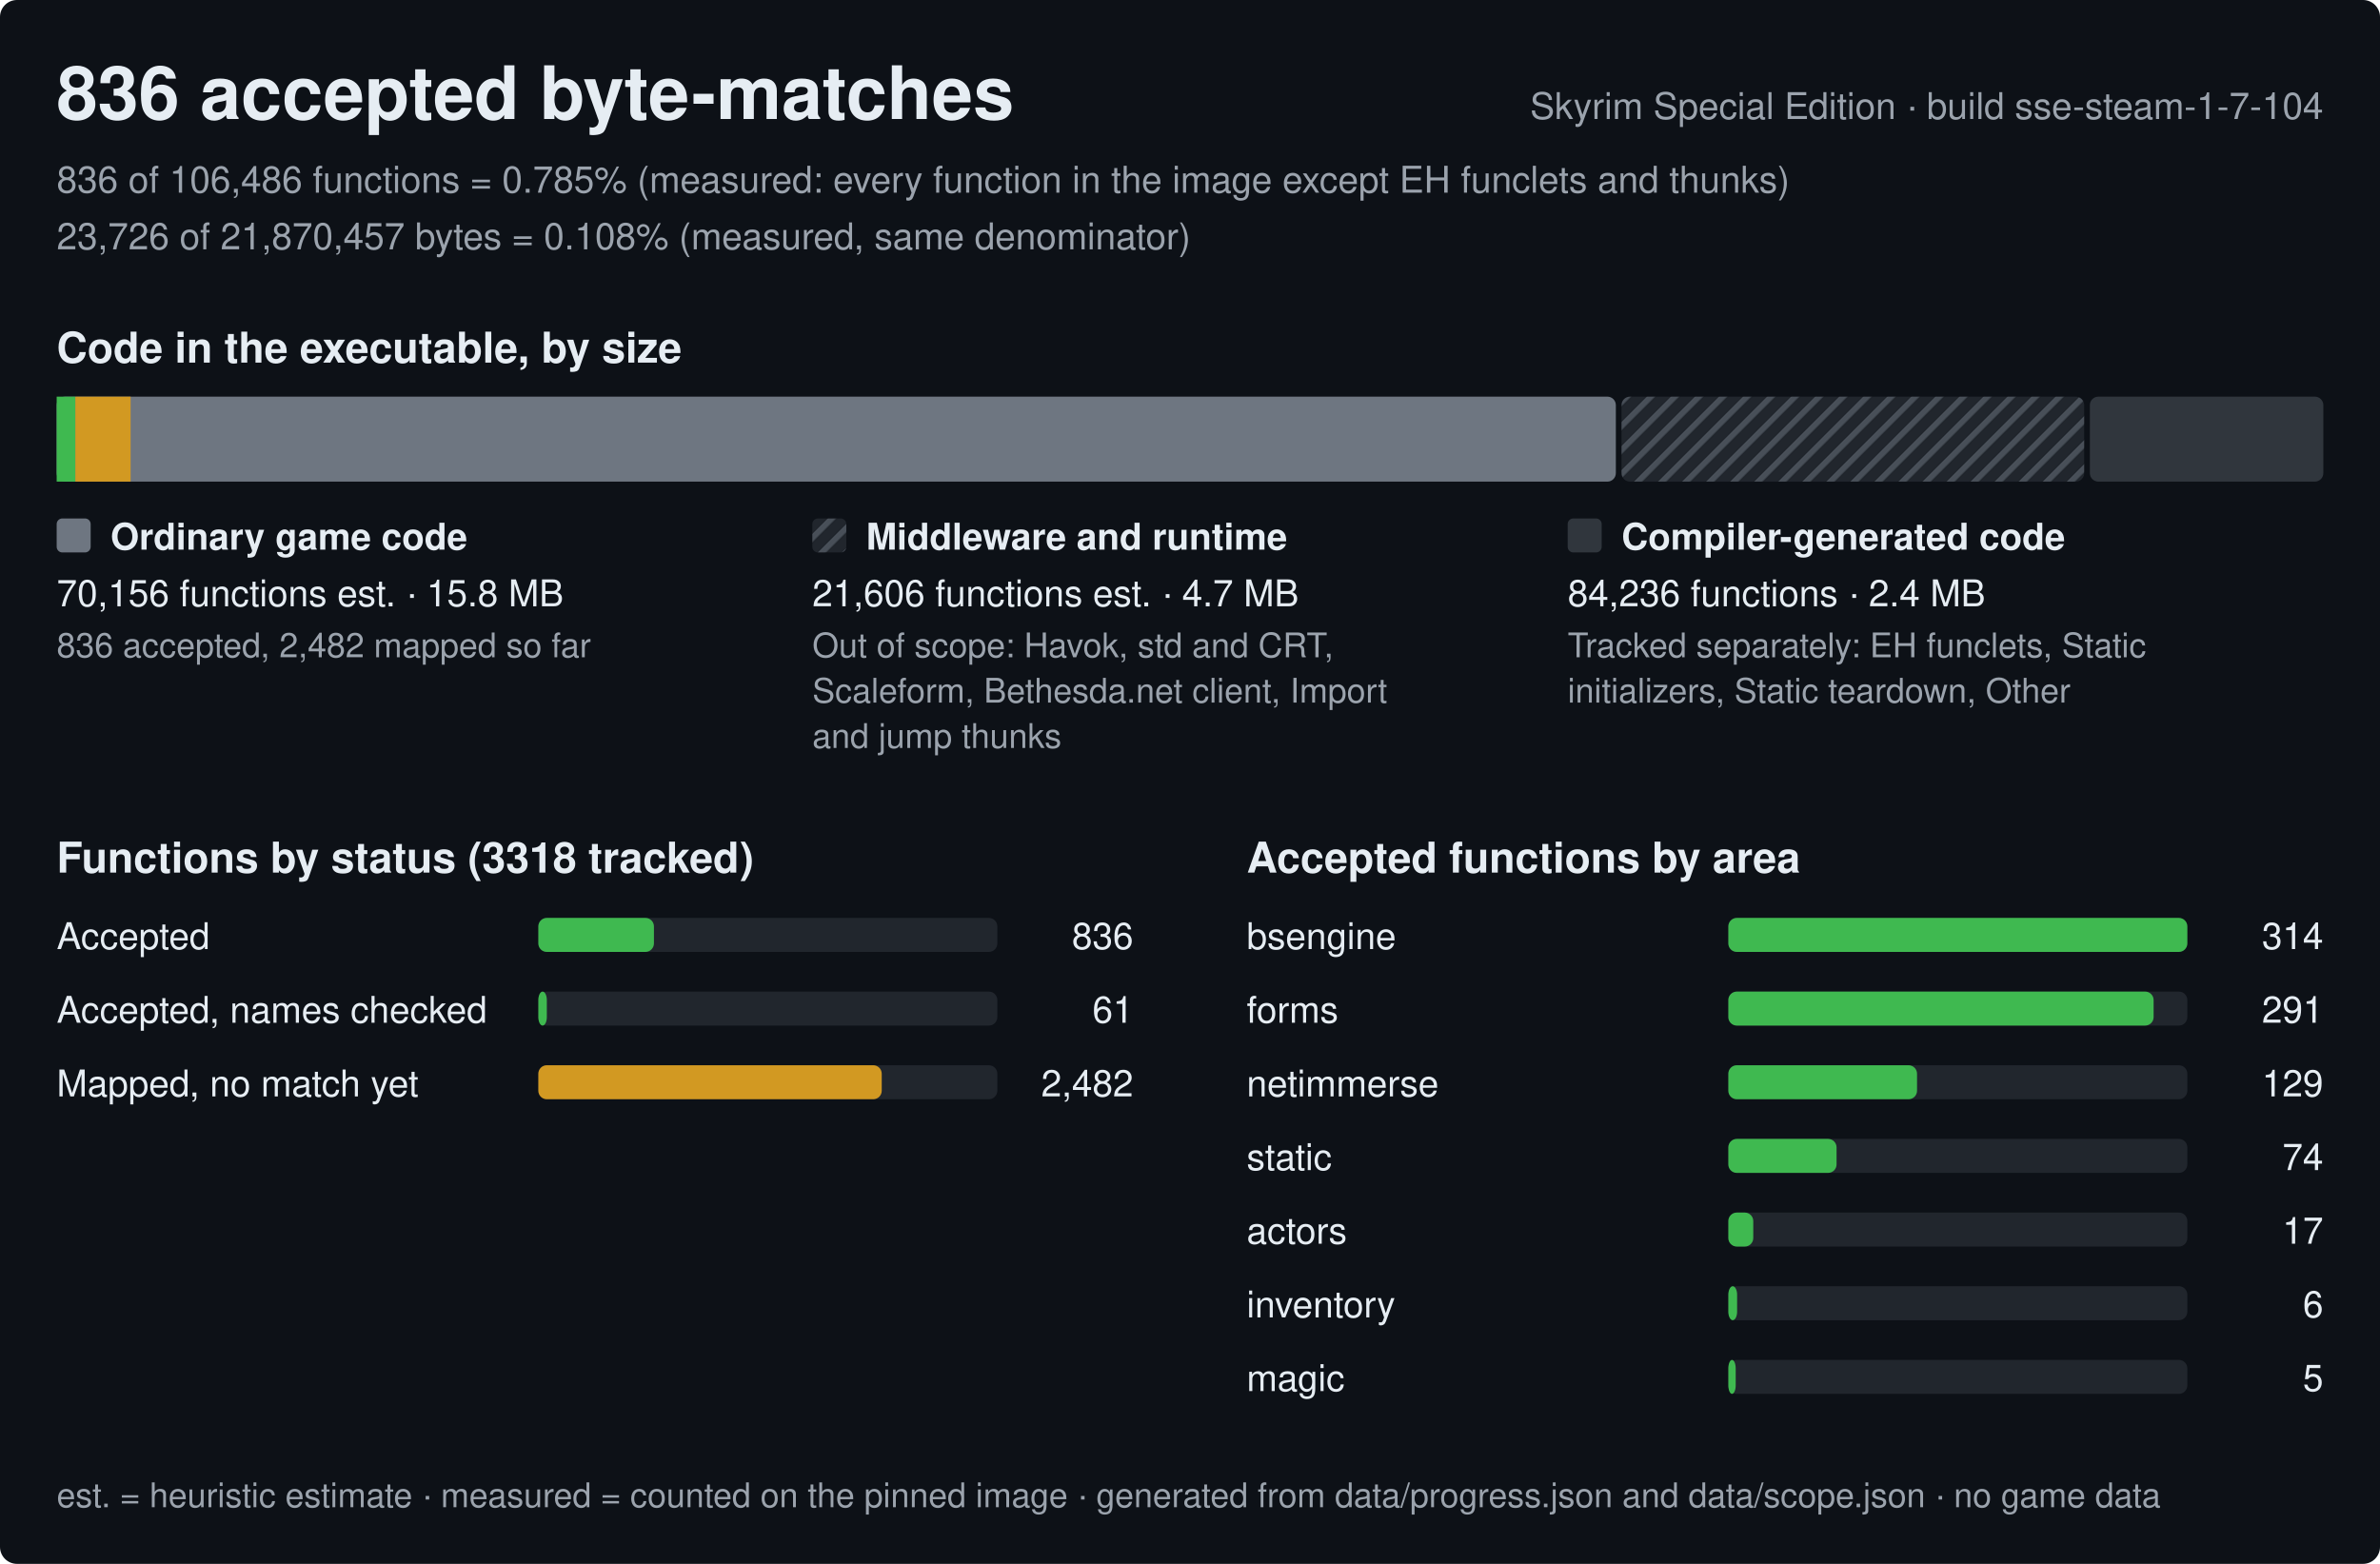
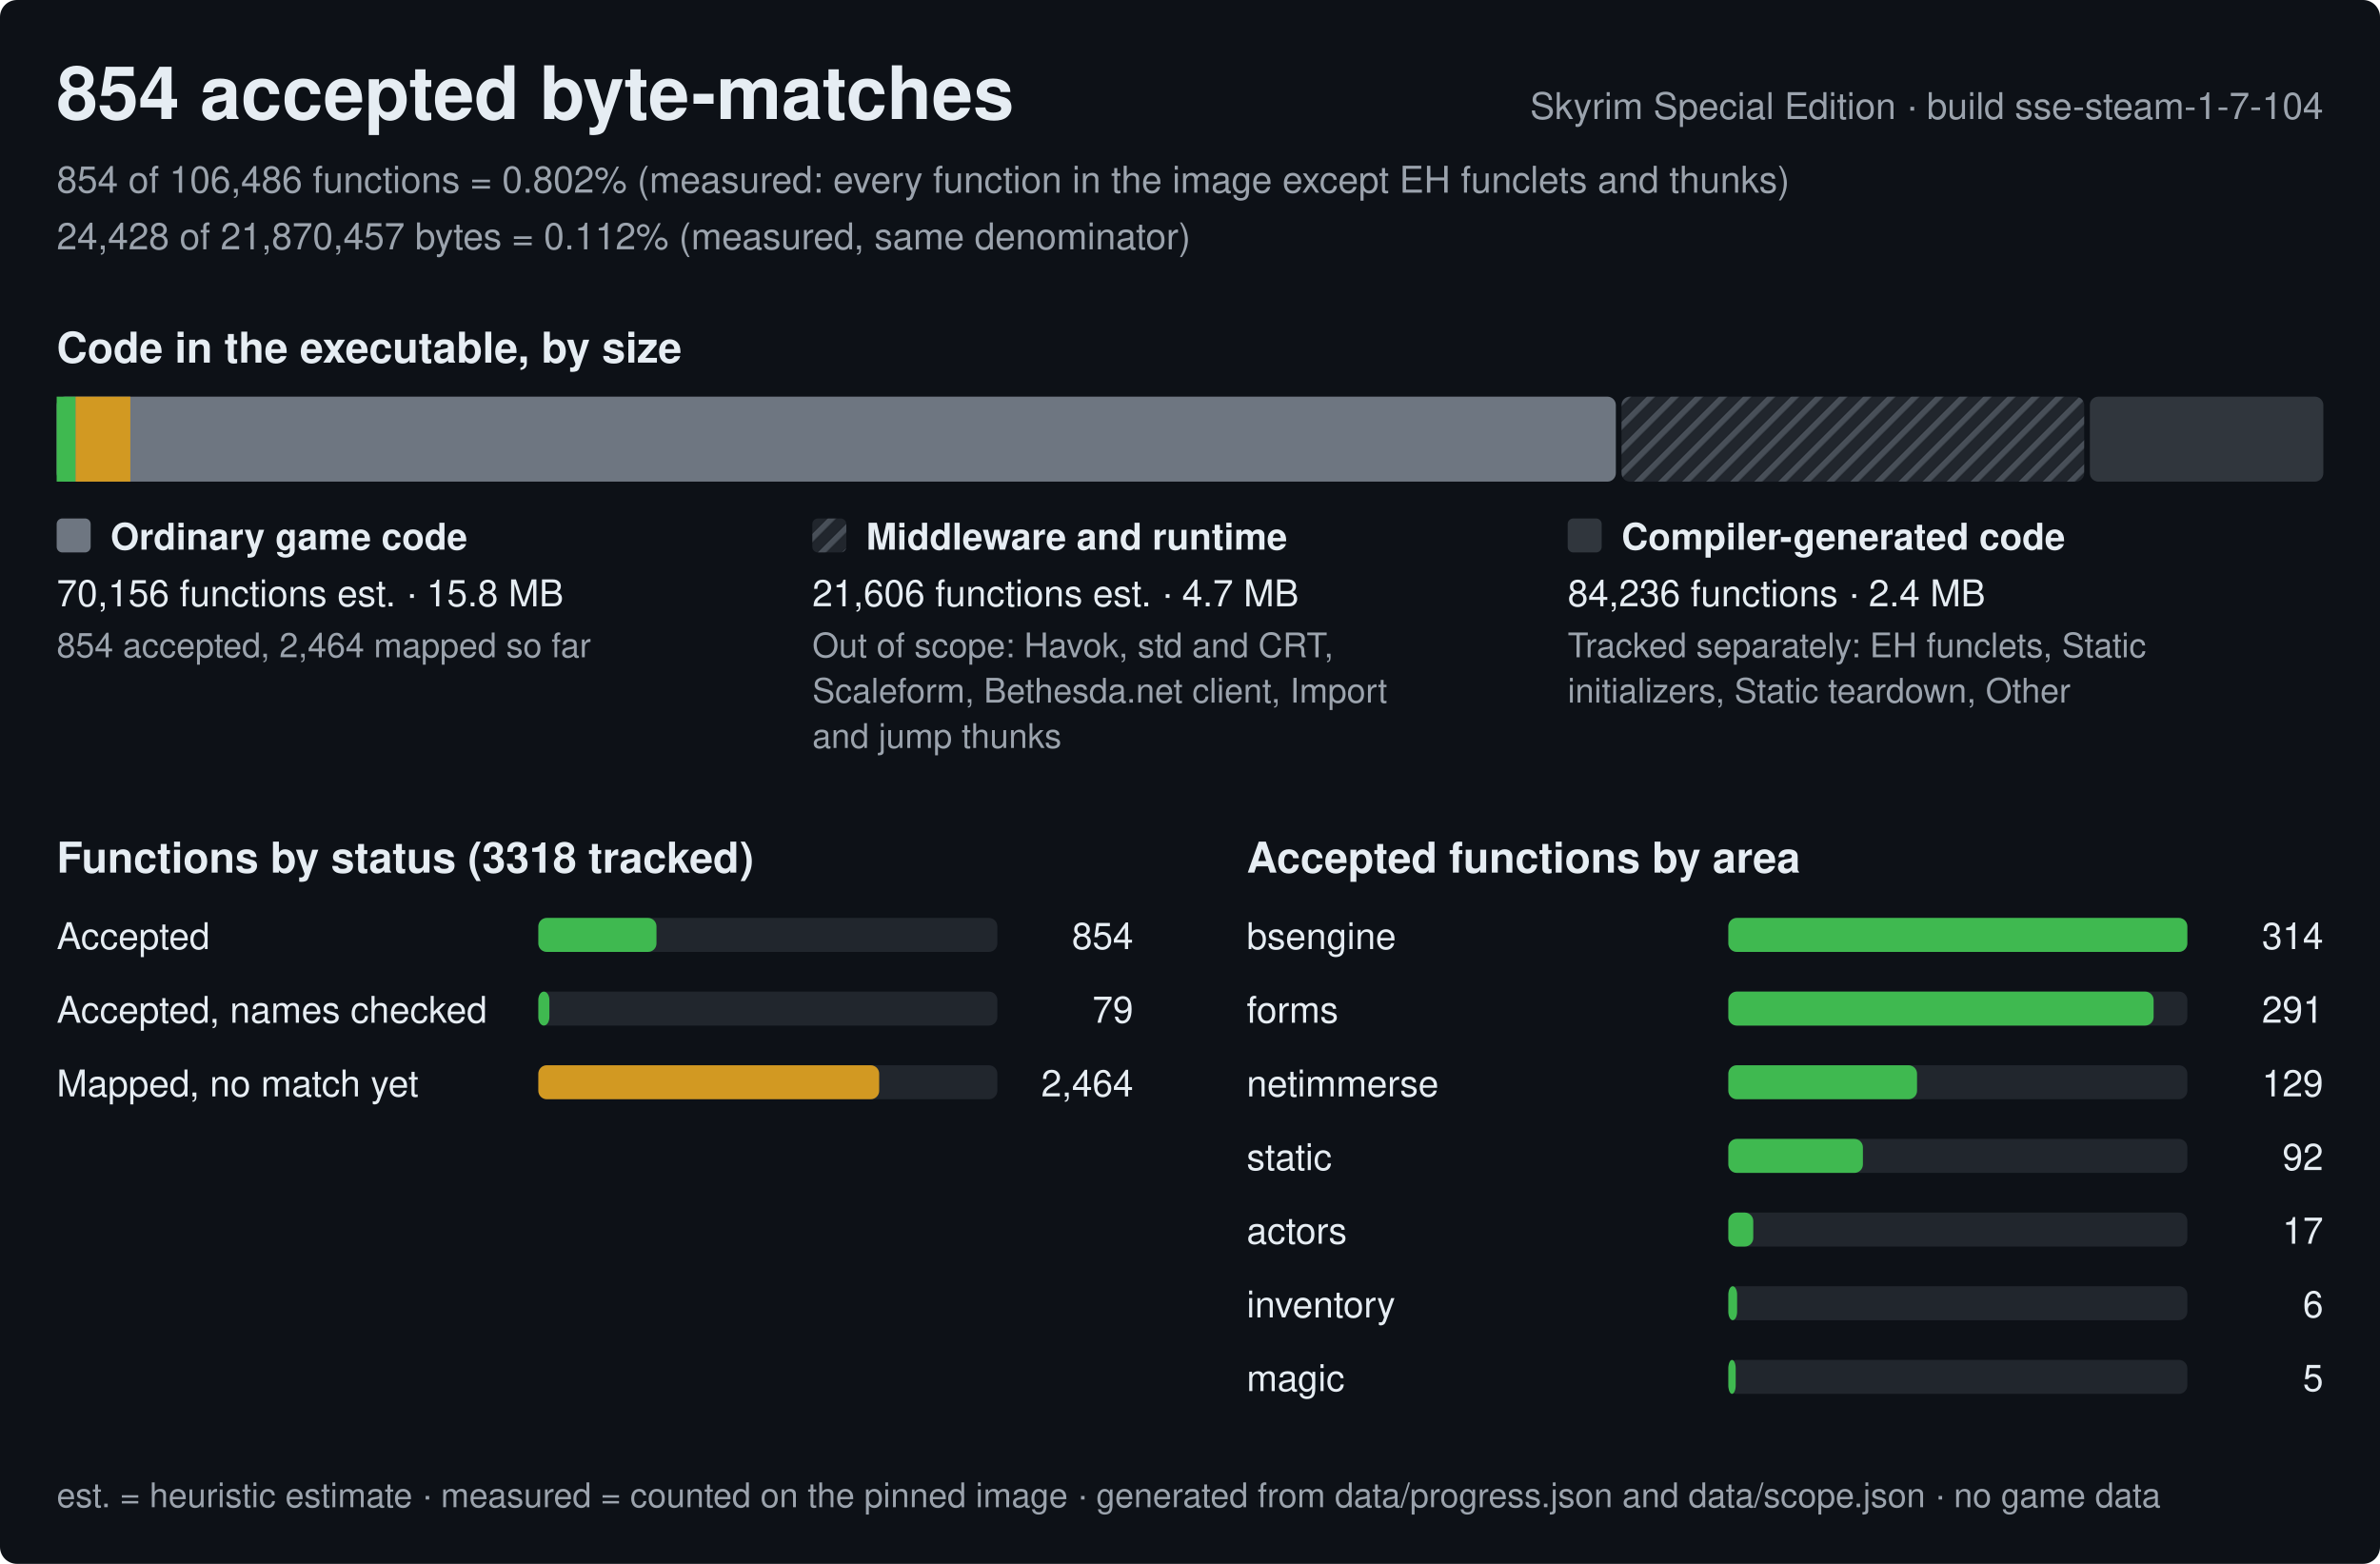
<svg xmlns="http://www.w3.org/2000/svg" width="840" height="552" viewBox="0 0 840 552" role="img" aria-label="Progress of the Skyrim Special Edition byte-matching reconstruction, build sse-steam-1-7-104">
  <style>text{font-family:-apple-system,BlinkMacSystemFont,'Segoe UI',Helvetica,Arial,sans-serif;fill:#e6edf3;white-space:pre}.h{font-size:26px;font-weight:600}.st{font-size:15px;font-weight:600}.lb{font-size:13px;font-weight:600}.bl{font-size:12px;font-weight:600;stroke:#0d1117;stroke-width:3px;paint-order:stroke;stroke-linejoin:round}.rl{font-size:13px}.fn{font-size:12px;fill:#9ba3ad}.mu{fill:#9ba3ad}</style>
  <defs>
    <pattern id="hx" width="6" height="6" patternUnits="userSpaceOnUse" patternTransform="rotate(45)">
      <rect width="6" height="6" fill="#21262d" />
      <rect width="2" height="6" fill="#484f58" />
    </pattern>
  </defs>
  <rect width="840" height="552" rx="6" fill="#0d1117" />
-   <text x="20" y="42" class="h">836 accepted byte-matches</text>
+   <text x="20" y="42" class="h">854 accepted byte-matches</text>
  <text x="820" y="42" class="rl mu" text-anchor="end">Skyrim Special Edition · build sse-steam-1-7-104</text>
-   <text x="20" y="68" class="rl mu">836 of 106,486 functions = 0.785% (measured: every function in the image except EH funclets and thunks)</text>
-   <text x="20" y="88" class="rl mu">23,726 of 21,870,457 bytes = 0.108% (measured, same denominator)</text>
+   <text x="20" y="68" class="rl mu">854 of 106,486 functions = 0.802% (measured: every function in the image except EH funclets and thunks)</text>
+   <text x="20" y="88" class="rl mu">24,428 of 21,870,457 bytes = 0.112% (measured, same denominator)</text>
  <text x="20" y="128" class="st">Code in the executable, by size</text>
  <rect x="20" y="140" width="550.3" height="30" rx="3" fill="#6e7681" />
-   <rect x="20" y="140" width="6.6" height="30" fill="#3fb950" />
-   <rect x="26.6" y="140" width="19.5" height="30" fill="#d29922" />
+   <rect x="20" y="140" width="6.7" height="30" fill="#3fb950" />
+   <rect x="26.7" y="140" width="19.3" height="30" fill="#d29922" />
  <rect x="572.3" y="140" width="163.3" height="30" rx="3" fill="url(#hx)" />
  <rect x="737.6" y="140" width="82.4" height="30" rx="3" fill="#30363d" />
  <rect x="20" y="183" width="12" height="12" rx="2" fill="#6e7681" />
  <text x="39" y="194" class="lb">Ordinary game code</text>
  <text x="20" y="214" class="rl">70,156 functions est. · 15.8 MB</text>
-   <text x="20" y="232" class="fn">836 accepted, 2,482 mapped so far</text>
+   <text x="20" y="232" class="fn">854 accepted, 2,464 mapped so far</text>
  <rect x="286.7" y="183" width="12" height="12" rx="2" fill="url(#hx)" />
  <text x="305.7" y="194" class="lb">Middleware and runtime</text>
  <text x="286.7" y="214" class="rl">21,606 functions est. · 4.7 MB</text>
  <text x="286.7" y="232" class="fn">Out of scope: Havok, std and CRT,</text>
  <text x="286.7" y="248" class="fn">Scaleform, Bethesda.net client, Import</text>
  <text x="286.7" y="264" class="fn">and jump thunks</text>
  <rect x="553.3" y="183" width="12" height="12" rx="2" fill="#30363d" />
  <text x="572.3" y="194" class="lb">Compiler-generated code</text>
  <text x="553.3" y="214" class="rl">84,236 functions · 2.4 MB</text>
  <text x="553.3" y="232" class="fn">Tracked separately: EH funclets, Static</text>
  <text x="553.3" y="248" class="fn">initializers, Static teardown, Other</text>
  <text x="20" y="308" class="st">Functions by status (3318 tracked)</text>
  <text x="20" y="335" class="rl">Accepted</text>
  <rect x="190" y="324" width="162.0" height="12" rx="3" fill="#21262d" />
-   <rect x="190" y="324" width="40.8" height="12" rx="3" fill="#3fb950" />
-   <text x="400.0" y="335" class="rl" text-anchor="end">836</text>
+   <rect x="190" y="324" width="41.7" height="12" rx="3" fill="#3fb950" />
+   <text x="400.0" y="335" class="rl" text-anchor="end">854</text>
  <text x="20" y="361" class="rl">Accepted, names checked</text>
  <rect x="190" y="350" width="162.0" height="12" rx="3" fill="#21262d" />
-   <rect x="190" y="350" width="3" height="12" rx="3" fill="#3fb950" />
-   <text x="400.0" y="361" class="rl" text-anchor="end">61</text>
+   <rect x="190" y="350" width="3.9" height="12" rx="3" fill="#3fb950" />
+   <text x="400.0" y="361" class="rl" text-anchor="end">79</text>
  <text x="20" y="387" class="rl">Mapped, no match yet</text>
  <rect x="190" y="376" width="162.0" height="12" rx="3" fill="#21262d" />
-   <rect x="190" y="376" width="121.2" height="12" rx="3" fill="#d29922" />
-   <text x="400.0" y="387" class="rl" text-anchor="end">2,482</text>
+   <rect x="190" y="376" width="120.3" height="12" rx="3" fill="#d29922" />
+   <text x="400.0" y="387" class="rl" text-anchor="end">2,464</text>
  <text x="440.0" y="308" class="st">Accepted functions by area</text>
  <text x="440.0" y="335" class="rl">bsengine</text>
  <rect x="610.0" y="324" width="162.0" height="12" rx="3" fill="#21262d" />
  <rect x="610.0" y="324" width="162" height="12" rx="3" fill="#3fb950" />
  <text x="820.0" y="335" class="rl" text-anchor="end">314</text>
  <text x="440.0" y="361" class="rl">forms</text>
  <rect x="610.0" y="350" width="162.0" height="12" rx="3" fill="#21262d" />
  <rect x="610.0" y="350" width="150.1" height="12" rx="3" fill="#3fb950" />
  <text x="820.0" y="361" class="rl" text-anchor="end">291</text>
  <text x="440.0" y="387" class="rl">netimmerse</text>
  <rect x="610.0" y="376" width="162.0" height="12" rx="3" fill="#21262d" />
  <rect x="610.0" y="376" width="66.6" height="12" rx="3" fill="#3fb950" />
  <text x="820.0" y="387" class="rl" text-anchor="end">129</text>
  <text x="440.0" y="413" class="rl">static</text>
  <rect x="610.0" y="402" width="162.0" height="12" rx="3" fill="#21262d" />
-   <rect x="610.0" y="402" width="38.2" height="12" rx="3" fill="#3fb950" />
-   <text x="820.0" y="413" class="rl" text-anchor="end">74</text>
+   <rect x="610.0" y="402" width="47.5" height="12" rx="3" fill="#3fb950" />
+   <text x="820.0" y="413" class="rl" text-anchor="end">92</text>
  <text x="440.0" y="439" class="rl">actors</text>
  <rect x="610.0" y="428" width="162.0" height="12" rx="3" fill="#21262d" />
  <rect x="610.0" y="428" width="8.8" height="12" rx="3" fill="#3fb950" />
  <text x="820.0" y="439" class="rl" text-anchor="end">17</text>
  <text x="440.0" y="465" class="rl">inventory</text>
  <rect x="610.0" y="454" width="162.0" height="12" rx="3" fill="#21262d" />
  <rect x="610.0" y="454" width="3.1" height="12" rx="3" fill="#3fb950" />
  <text x="820.0" y="465" class="rl" text-anchor="end">6</text>
  <text x="440.0" y="491" class="rl">magic</text>
  <rect x="610.0" y="480" width="162.0" height="12" rx="3" fill="#21262d" />
  <rect x="610.0" y="480" width="2.6" height="12" rx="3" fill="#3fb950" />
  <text x="820.0" y="491" class="rl" text-anchor="end">5</text>
  <text x="20" y="532" class="fn">est. = heuristic estimate · measured = counted on the pinned image · generated from data/progress.json and data/scope.json · no game data</text>
</svg>
